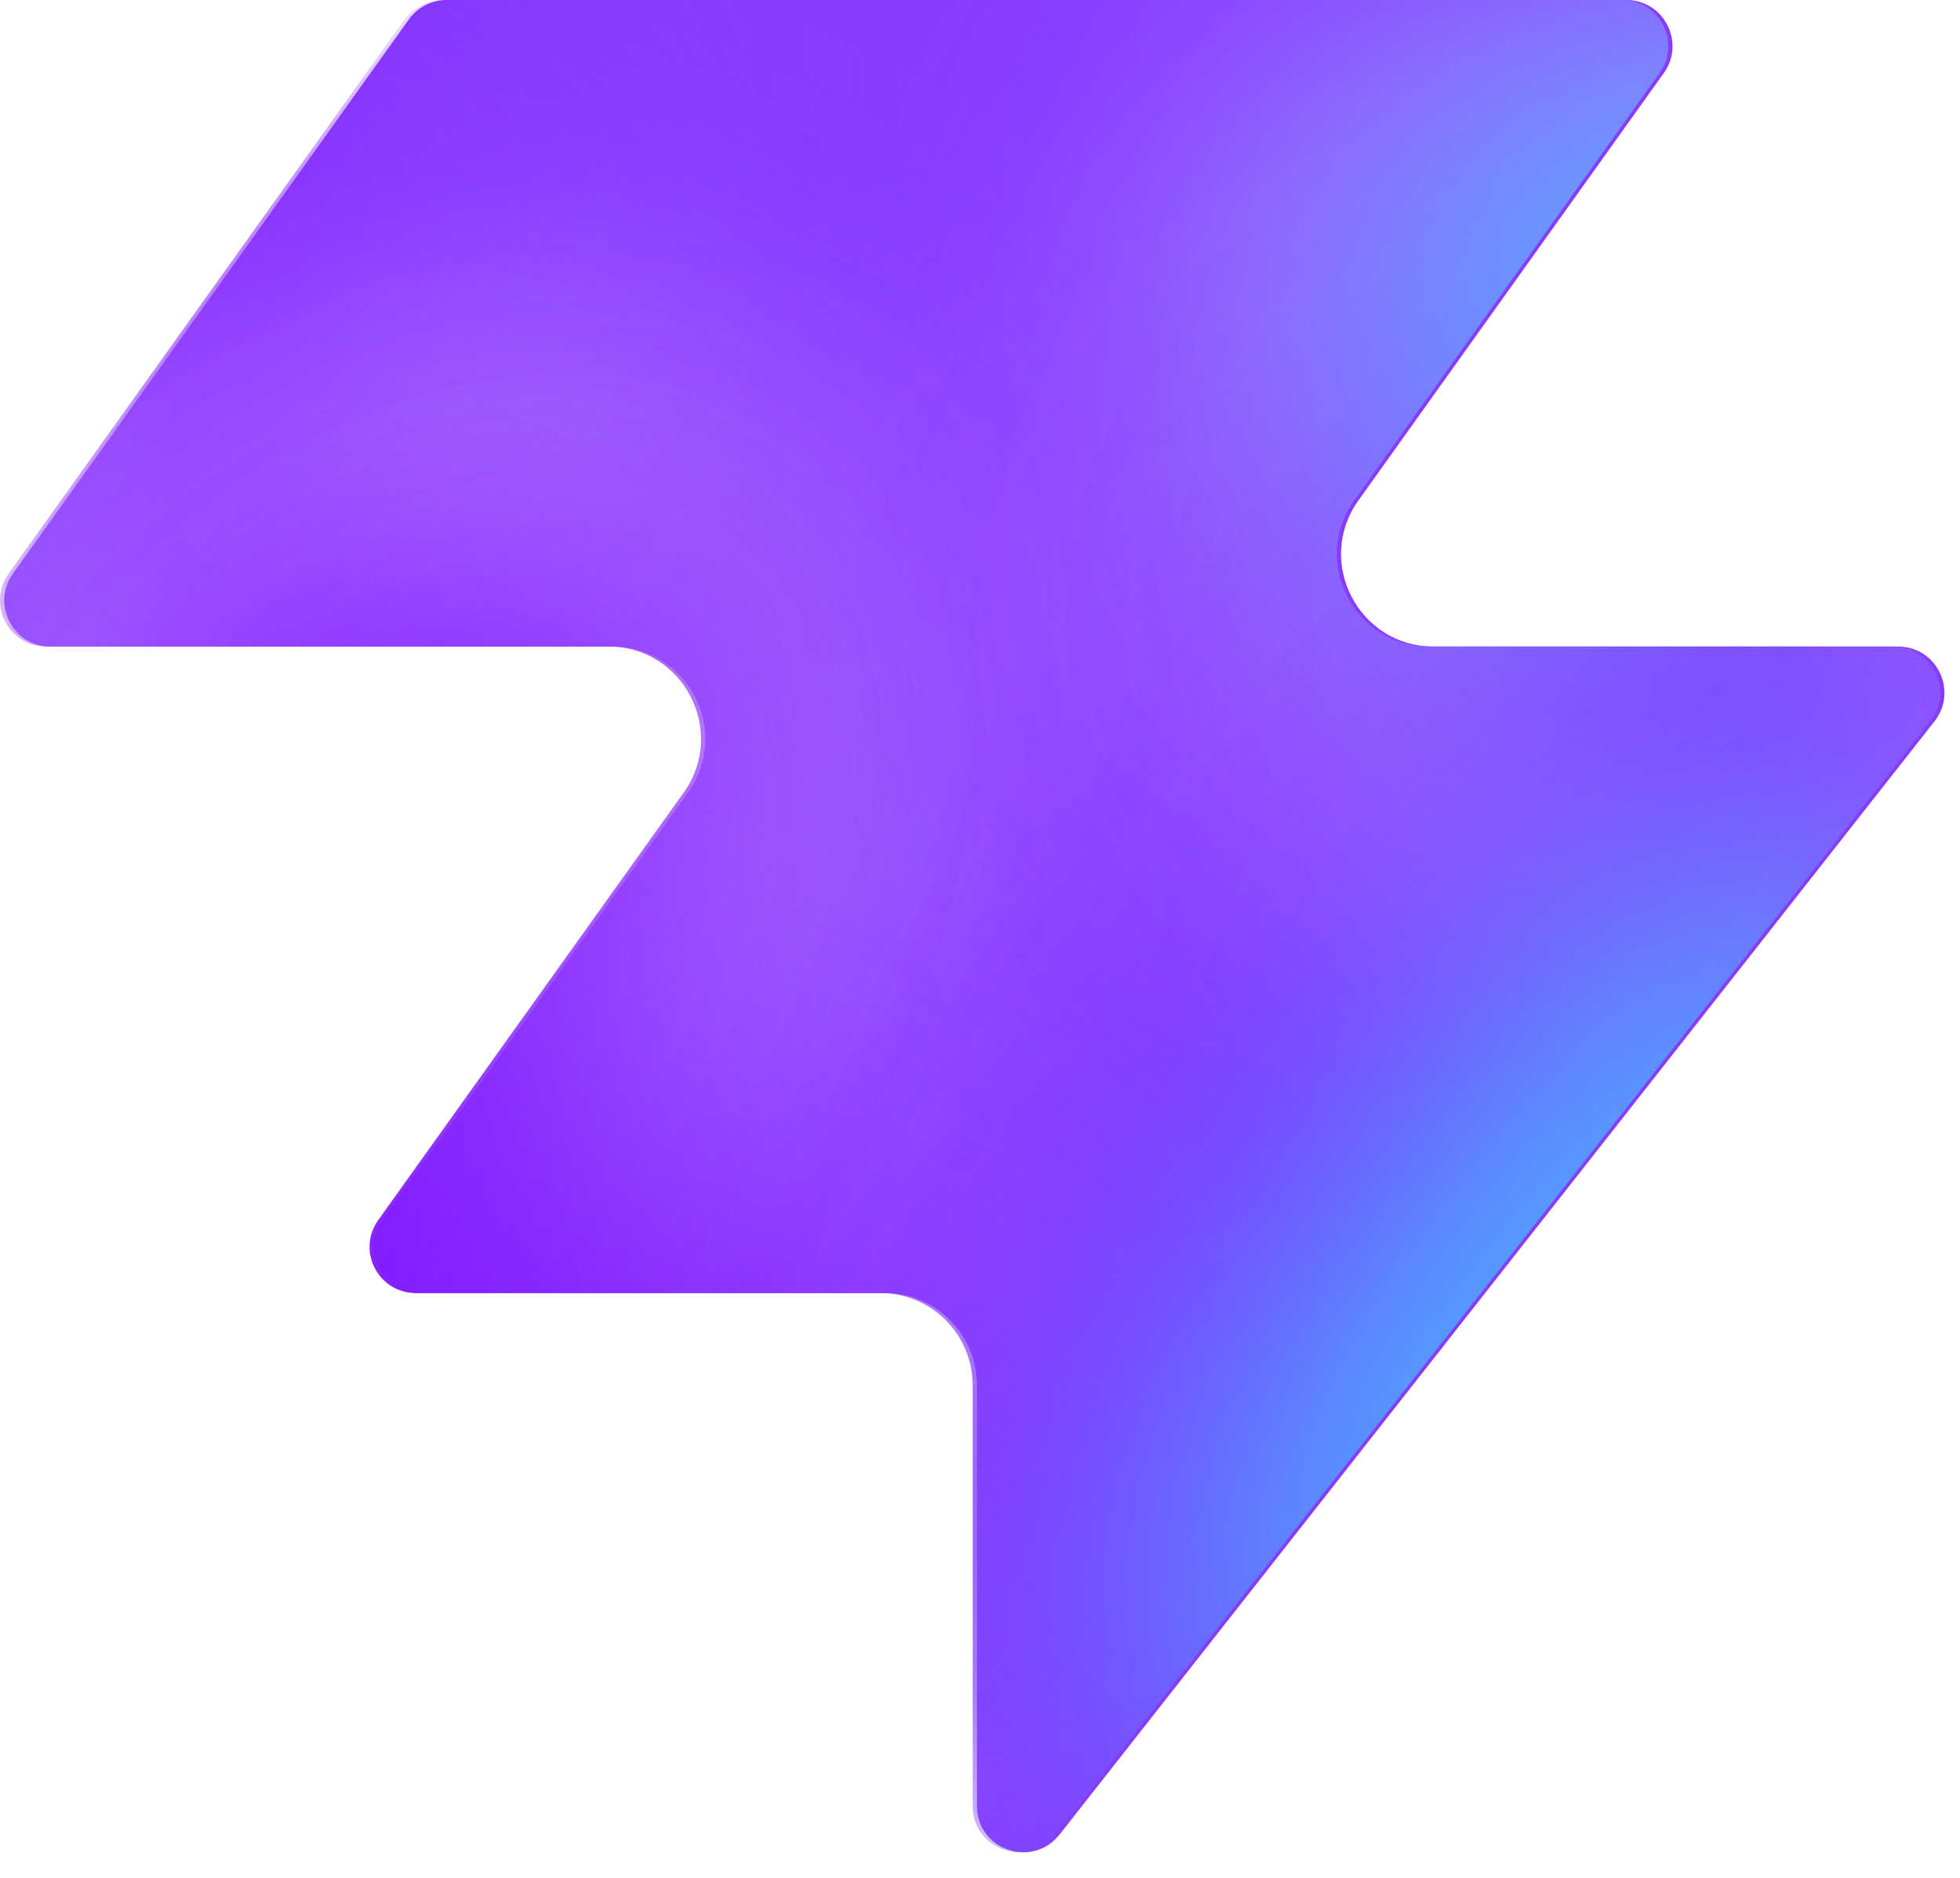
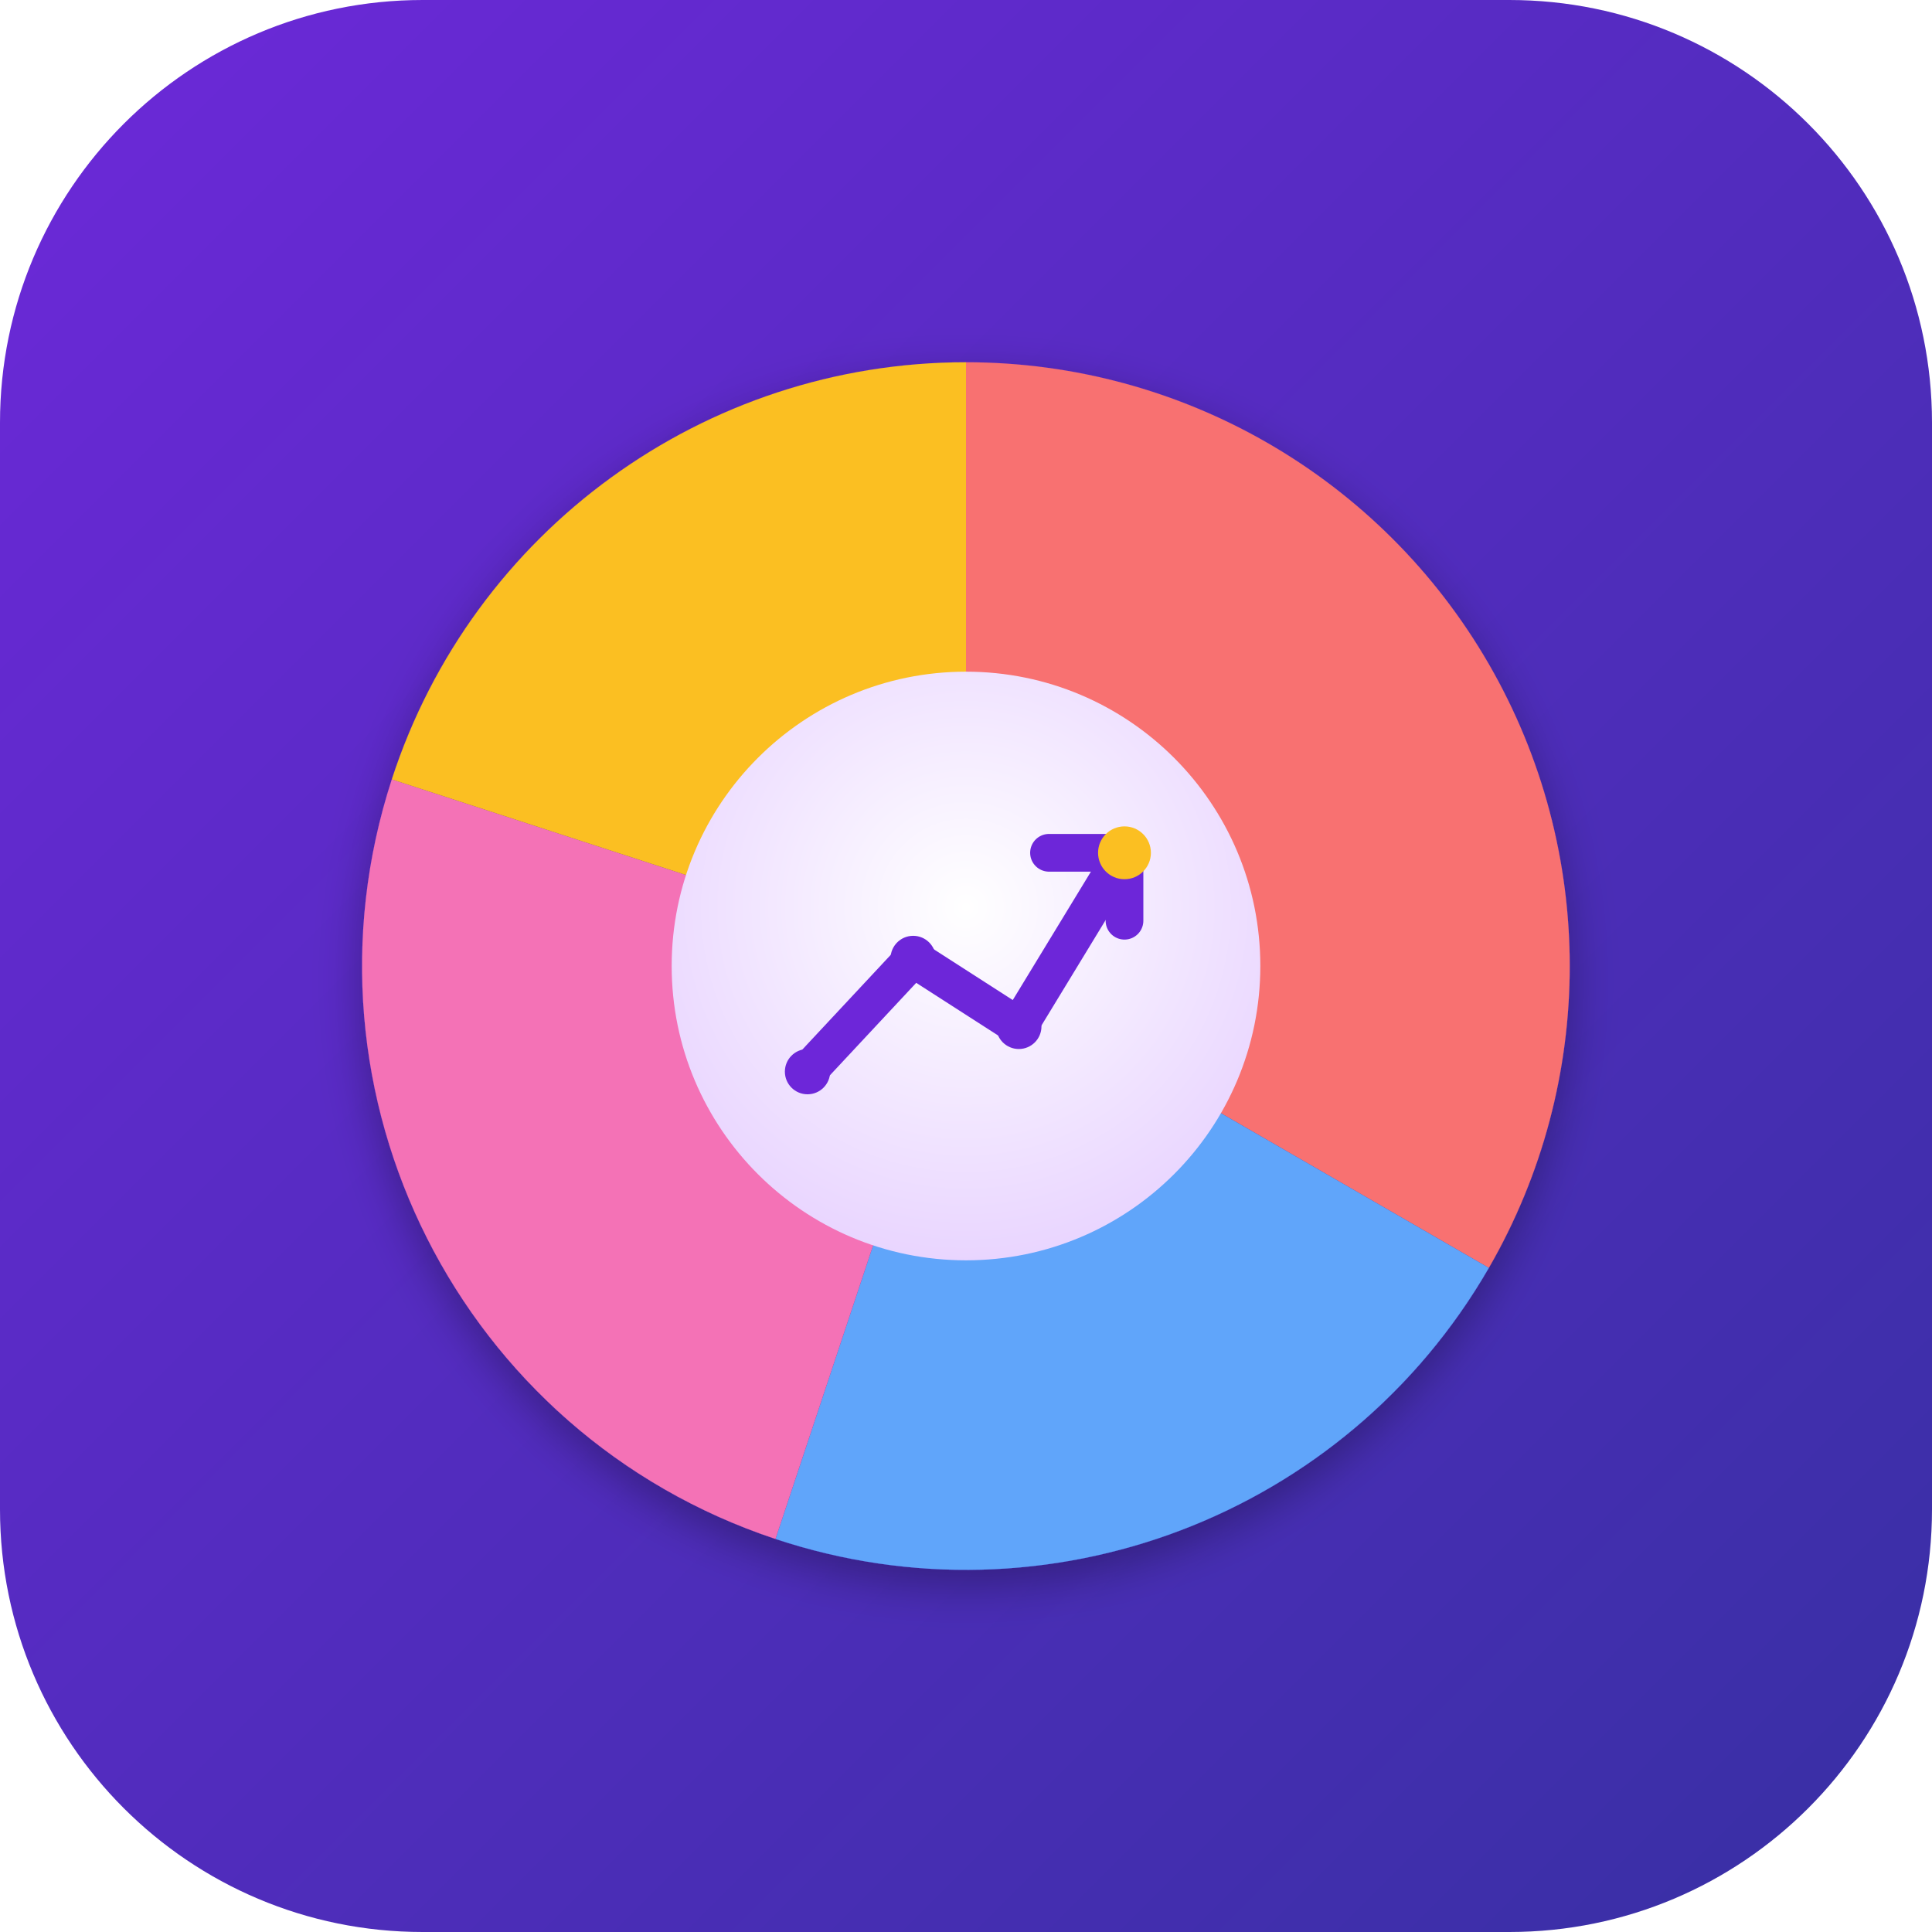
- <svg xmlns="http://www.w3.org/2000/svg" width="48" height="46" fill="none" viewBox="0 0 48 46">
-   <path fill="#863bff" d="M25.946 44.938c-.664.845-2.021.375-2.021-.698V33.937a2.26 2.26 0 0 0-2.262-2.262H10.287c-.92 0-1.456-1.04-.92-1.788l7.48-10.471c1.07-1.497 0-3.578-1.842-3.578H1.237c-.92 0-1.456-1.04-.92-1.788L10.013.474c.214-.297.556-.474.92-.474h28.894c.92 0 1.456 1.04.92 1.788l-7.48 10.471c-1.07 1.498 0 3.579 1.842 3.579h11.377c.943 0 1.473 1.088.89 1.83L25.947 44.94z" style="fill:#863bff;fill:color(display-p3 .525 .23 1);fill-opacity:1" />
-   <mask id="a" width="48" height="46" x="0" y="0" maskUnits="userSpaceOnUse" style="mask-type:alpha">
-     <path fill="#000" d="M25.842 44.938c-.664.844-2.021.375-2.021-.698V33.937a2.26 2.26 0 0 0-2.262-2.262H10.183c-.92 0-1.456-1.04-.92-1.788l7.48-10.471c1.07-1.498 0-3.579-1.842-3.579H1.133c-.92 0-1.456-1.04-.92-1.787L9.91.473c.214-.297.556-.474.92-.474h28.894c.92 0 1.456 1.04.92 1.788l-7.48 10.471c-1.07 1.498 0 3.578 1.842 3.578h11.377c.943 0 1.473 1.088.89 1.832L25.843 44.94z" style="fill:#000;fill-opacity:1" />
-   </mask>
-   <g mask="url(#a)">
-     <g filter="url(#b)">
-       <ellipse cx="5.508" cy="14.704" fill="#ede6ff" rx="5.508" ry="14.704" style="fill:#ede6ff;fill:color(display-p3 .927 .903 1);fill-opacity:1" transform="matrix(.00324 1 1 -.00324 -4.47 31.516)" />
-     </g>
-     <g filter="url(#c)">
-       <ellipse cx="10.399" cy="29.851" fill="#ede6ff" rx="10.399" ry="29.851" style="fill:#ede6ff;fill:color(display-p3 .927 .903 1);fill-opacity:1" transform="matrix(.00324 1 1 -.00324 -39.328 7.883)" />
-     </g>
-     <g filter="url(#d)">
-       <ellipse cx="5.508" cy="30.487" fill="#7e14ff" rx="5.508" ry="30.487" style="fill:#7e14ff;fill:color(display-p3 .492 .077 1);fill-opacity:1" transform="rotate(89.814 -25.913 -14.639)scale(1 -1)" />
-     </g>
-     <g filter="url(#e)">
-       <ellipse cx="5.508" cy="30.599" fill="#7e14ff" rx="5.508" ry="30.599" style="fill:#7e14ff;fill:color(display-p3 .492 .077 1);fill-opacity:1" transform="rotate(89.814 -32.644 -3.334)scale(1 -1)" />
-     </g>
-     <g filter="url(#f)">
-       <ellipse cx="5.508" cy="30.599" fill="#7e14ff" rx="5.508" ry="30.599" style="fill:#7e14ff;fill:color(display-p3 .492 .077 1);fill-opacity:1" transform="matrix(.00324 1 1 -.00324 -34.34 30.47)" />
-     </g>
-     <g filter="url(#g)">
-       <ellipse cx="14.072" cy="22.078" fill="#ede6ff" rx="14.072" ry="22.078" style="fill:#ede6ff;fill:color(display-p3 .927 .903 1);fill-opacity:1" transform="rotate(93.35 24.506 48.493)scale(-1 1)" />
-     </g>
-     <g filter="url(#h)">
-       <ellipse cx="3.47" cy="21.501" fill="#7e14ff" rx="3.47" ry="21.501" style="fill:#7e14ff;fill:color(display-p3 .492 .077 1);fill-opacity:1" transform="rotate(89.009 28.708 47.59)scale(-1 1)" />
-     </g>
-     <g filter="url(#i)">
-       <ellipse cx="3.47" cy="21.501" fill="#7e14ff" rx="3.47" ry="21.501" style="fill:#7e14ff;fill:color(display-p3 .492 .077 1);fill-opacity:1" transform="rotate(89.009 28.708 47.59)scale(-1 1)" />
-     </g>
-     <g filter="url(#j)">
-       <ellipse cx=".387" cy="8.972" fill="#7e14ff" rx="4.407" ry="29.108" style="fill:#7e14ff;fill:color(display-p3 .492 .077 1);fill-opacity:1" transform="rotate(39.51 .387 8.972)" />
-     </g>
-     <g filter="url(#k)">
-       <ellipse cx="47.523" cy="-6.092" fill="#7e14ff" rx="4.407" ry="29.108" style="fill:#7e14ff;fill:color(display-p3 .492 .077 1);fill-opacity:1" transform="rotate(37.892 47.523 -6.092)" />
-     </g>
-     <g filter="url(#l)">
-       <ellipse cx="41.412" cy="6.333" fill="#47bfff" rx="5.971" ry="9.665" style="fill:#47bfff;fill:color(display-p3 .28 .748 1);fill-opacity:1" transform="rotate(37.892 41.412 6.333)" />
-     </g>
-     <g filter="url(#m)">
-       <ellipse cx="-1.879" cy="38.332" fill="#7e14ff" rx="4.407" ry="29.108" style="fill:#7e14ff;fill:color(display-p3 .492 .077 1);fill-opacity:1" transform="rotate(37.892 -1.88 38.332)" />
-     </g>
-     <g filter="url(#n)">
-       <ellipse cx="-1.879" cy="38.332" fill="#7e14ff" rx="4.407" ry="29.108" style="fill:#7e14ff;fill:color(display-p3 .492 .077 1);fill-opacity:1" transform="rotate(37.892 -1.88 38.332)" />
-     </g>
-     <g filter="url(#o)">
-       <ellipse cx="35.651" cy="29.907" fill="#7e14ff" rx="4.407" ry="29.108" style="fill:#7e14ff;fill:color(display-p3 .492 .077 1);fill-opacity:1" transform="rotate(37.892 35.651 29.907)" />
-     </g>
-     <g filter="url(#p)">
-       <ellipse cx="38.418" cy="32.4" fill="#47bfff" rx="5.971" ry="15.297" style="fill:#47bfff;fill:color(display-p3 .28 .748 1);fill-opacity:1" transform="rotate(37.892 38.418 32.4)" />
-     </g>
-   </g>
+ <svg xmlns="http://www.w3.org/2000/svg" viewBox="0 0 512 512">
  <defs>
-     <filter id="b" width="60.045" height="41.654" x="-19.77" y="16.149" color-interpolation-filters="sRGB" filterUnits="userSpaceOnUse">
-       <feFlood flood-opacity="0" result="BackgroundImageFix" />
-       <feBlend in="SourceGraphic" in2="BackgroundImageFix" result="shape" />
-       <feGaussianBlur result="effect1_foregroundBlur_2002_17158" stdDeviation="7.659" />
-     </filter>
-     <filter id="c" width="90.34" height="51.437" x="-54.613" y="-7.533" color-interpolation-filters="sRGB" filterUnits="userSpaceOnUse">
-       <feFlood flood-opacity="0" result="BackgroundImageFix" />
-       <feBlend in="SourceGraphic" in2="BackgroundImageFix" result="shape" />
-       <feGaussianBlur result="effect1_foregroundBlur_2002_17158" stdDeviation="7.659" />
-     </filter>
-     <filter id="d" width="79.355" height="29.4" x="-49.64" y="2.03" color-interpolation-filters="sRGB" filterUnits="userSpaceOnUse">
-       <feFlood flood-opacity="0" result="BackgroundImageFix" />
-       <feBlend in="SourceGraphic" in2="BackgroundImageFix" result="shape" />
-       <feGaussianBlur result="effect1_foregroundBlur_2002_17158" stdDeviation="4.596" />
-     </filter>
-     <filter id="e" width="79.579" height="29.4" x="-45.045" y="20.029" color-interpolation-filters="sRGB" filterUnits="userSpaceOnUse">
-       <feFlood flood-opacity="0" result="BackgroundImageFix" />
-       <feBlend in="SourceGraphic" in2="BackgroundImageFix" result="shape" />
-       <feGaussianBlur result="effect1_foregroundBlur_2002_17158" stdDeviation="4.596" />
-     </filter>
-     <filter id="f" width="79.579" height="29.4" x="-43.513" y="21.178" color-interpolation-filters="sRGB" filterUnits="userSpaceOnUse">
-       <feFlood flood-opacity="0" result="BackgroundImageFix" />
-       <feBlend in="SourceGraphic" in2="BackgroundImageFix" result="shape" />
-       <feGaussianBlur result="effect1_foregroundBlur_2002_17158" stdDeviation="4.596" />
-     </filter>
-     <filter id="g" width="74.749" height="58.852" x="15.756" y="-17.901" color-interpolation-filters="sRGB" filterUnits="userSpaceOnUse">
-       <feFlood flood-opacity="0" result="BackgroundImageFix" />
-       <feBlend in="SourceGraphic" in2="BackgroundImageFix" result="shape" />
-       <feGaussianBlur result="effect1_foregroundBlur_2002_17158" stdDeviation="7.659" />
-     </filter>
-     <filter id="h" width="61.377" height="25.362" x="23.548" y="2.284" color-interpolation-filters="sRGB" filterUnits="userSpaceOnUse">
-       <feFlood flood-opacity="0" result="BackgroundImageFix" />
-       <feBlend in="SourceGraphic" in2="BackgroundImageFix" result="shape" />
-       <feGaussianBlur result="effect1_foregroundBlur_2002_17158" stdDeviation="4.596" />
-     </filter>
-     <filter id="i" width="61.377" height="25.362" x="23.548" y="2.284" color-interpolation-filters="sRGB" filterUnits="userSpaceOnUse">
-       <feFlood flood-opacity="0" result="BackgroundImageFix" />
-       <feBlend in="SourceGraphic" in2="BackgroundImageFix" result="shape" />
-       <feGaussianBlur result="effect1_foregroundBlur_2002_17158" stdDeviation="4.596" />
-     </filter>
-     <filter id="j" width="56.045" height="63.649" x="-27.636" y="-22.853" color-interpolation-filters="sRGB" filterUnits="userSpaceOnUse">
-       <feFlood flood-opacity="0" result="BackgroundImageFix" />
-       <feBlend in="SourceGraphic" in2="BackgroundImageFix" result="shape" />
-       <feGaussianBlur result="effect1_foregroundBlur_2002_17158" stdDeviation="4.596" />
-     </filter>
-     <filter id="k" width="54.814" height="64.646" x="20.116" y="-38.415" color-interpolation-filters="sRGB" filterUnits="userSpaceOnUse">
-       <feFlood flood-opacity="0" result="BackgroundImageFix" />
-       <feBlend in="SourceGraphic" in2="BackgroundImageFix" result="shape" />
-       <feGaussianBlur result="effect1_foregroundBlur_2002_17158" stdDeviation="4.596" />
-     </filter>
-     <filter id="l" width="33.541" height="35.313" x="24.641" y="-11.323" color-interpolation-filters="sRGB" filterUnits="userSpaceOnUse">
-       <feFlood flood-opacity="0" result="BackgroundImageFix" />
-       <feBlend in="SourceGraphic" in2="BackgroundImageFix" result="shape" />
-       <feGaussianBlur result="effect1_foregroundBlur_2002_17158" stdDeviation="4.596" />
-     </filter>
-     <filter id="m" width="54.814" height="64.646" x="-29.286" y="6.009" color-interpolation-filters="sRGB" filterUnits="userSpaceOnUse">
-       <feFlood flood-opacity="0" result="BackgroundImageFix" />
-       <feBlend in="SourceGraphic" in2="BackgroundImageFix" result="shape" />
-       <feGaussianBlur result="effect1_foregroundBlur_2002_17158" stdDeviation="4.596" />
-     </filter>
-     <filter id="n" width="54.814" height="64.646" x="-29.286" y="6.009" color-interpolation-filters="sRGB" filterUnits="userSpaceOnUse">
-       <feFlood flood-opacity="0" result="BackgroundImageFix" />
-       <feBlend in="SourceGraphic" in2="BackgroundImageFix" result="shape" />
-       <feGaussianBlur result="effect1_foregroundBlur_2002_17158" stdDeviation="4.596" />
-     </filter>
-     <filter id="o" width="54.814" height="64.646" x="8.244" y="-2.416" color-interpolation-filters="sRGB" filterUnits="userSpaceOnUse">
-       <feFlood flood-opacity="0" result="BackgroundImageFix" />
-       <feBlend in="SourceGraphic" in2="BackgroundImageFix" result="shape" />
-       <feGaussianBlur result="effect1_foregroundBlur_2002_17158" stdDeviation="4.596" />
-     </filter>
-     <filter id="p" width="39.409" height="43.623" x="18.713" y="10.588" color-interpolation-filters="sRGB" filterUnits="userSpaceOnUse">
-       <feFlood flood-opacity="0" result="BackgroundImageFix" />
-       <feBlend in="SourceGraphic" in2="BackgroundImageFix" result="shape" />
-       <feGaussianBlur result="effect1_foregroundBlur_2002_17158" stdDeviation="4.596" />
+     <linearGradient id="bg" x1="0" y1="0" x2="1" y2="1">
+       <stop offset="0" stop-color="#6d28d9" />
+       <stop offset="1" stop-color="#3730a3" />
+     </linearGradient>
+     <radialGradient id="centerCircle" cx="0.5" cy="0.4" r="0.6">
+       <stop offset="0" stop-color="#ffffff" />
+       <stop offset="1" stop-color="#e9d5ff" />
+     </radialGradient>
+     <filter id="shadow" x="-20%" y="-20%" width="140%" height="140%">
+       <feGaussianBlur in="SourceAlpha" stdDeviation="6" />
+       <feOffset dx="0" dy="4" />
+       <feComponentTransfer>
+         <feFuncA type="linear" slope="0.3" />
+       </feComponentTransfer>
+       <feMerge>
+         <feMergeNode />
+         <feMergeNode in="SourceGraphic" />
+       </feMerge>
    </filter>
  </defs>
+   <rect width="512" height="512" rx="112" fill="url(#bg)" />
+   <g transform="translate(256 256)" filter="url(#shadow)">
+     <path d="M 0 -160 A 160 160 0 0 1 138.56 80 L 0 0 Z" fill="#f87171" />
+     <path d="M 138.56 80 A 160 160 0 0 1 -50.49 151.84 L 0 0 Z" fill="#60a5fa" />
+     <path d="M -50.49 151.84 A 160 160 0 0 1 -152.17 -49.45 L 0 0 Z" fill="#f472b6" />
+     <path d="M -152.17 -49.45 A 160 160 0 0 1 0 -160 L 0 0 Z" fill="#fbbf24" />
+     <circle r="78" fill="url(#centerCircle)" />
+     <g stroke="#6d28d9" stroke-width="10" stroke-linecap="round" stroke-linejoin="round" fill="none">
+       <polyline points="-42,28 -14,-2 14,16 42,-30" />
+       <polyline points="22,-30 42,-30 42,-12" />
+     </g>
+     <circle cx="-42" cy="28" r="6" fill="#6d28d9" />
+     <circle cx="-14" cy="-2" r="6" fill="#6d28d9" />
+     <circle cx="14" cy="16" r="6" fill="#6d28d9" />
+     <circle cx="42" cy="-30" r="7" fill="#fbbf24" />
+   </g>
</svg>
